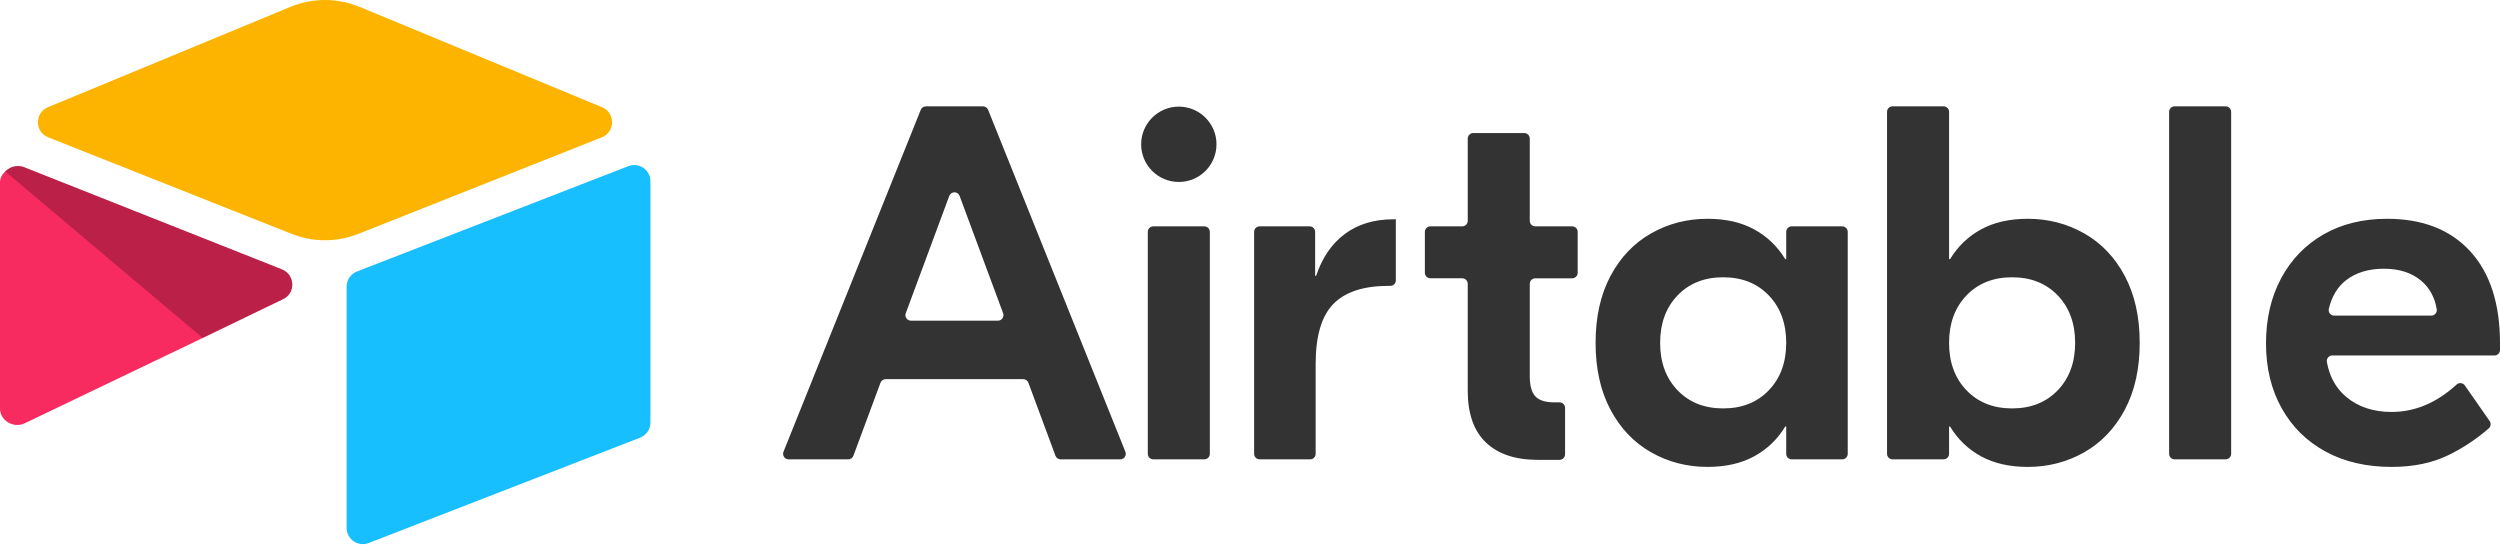
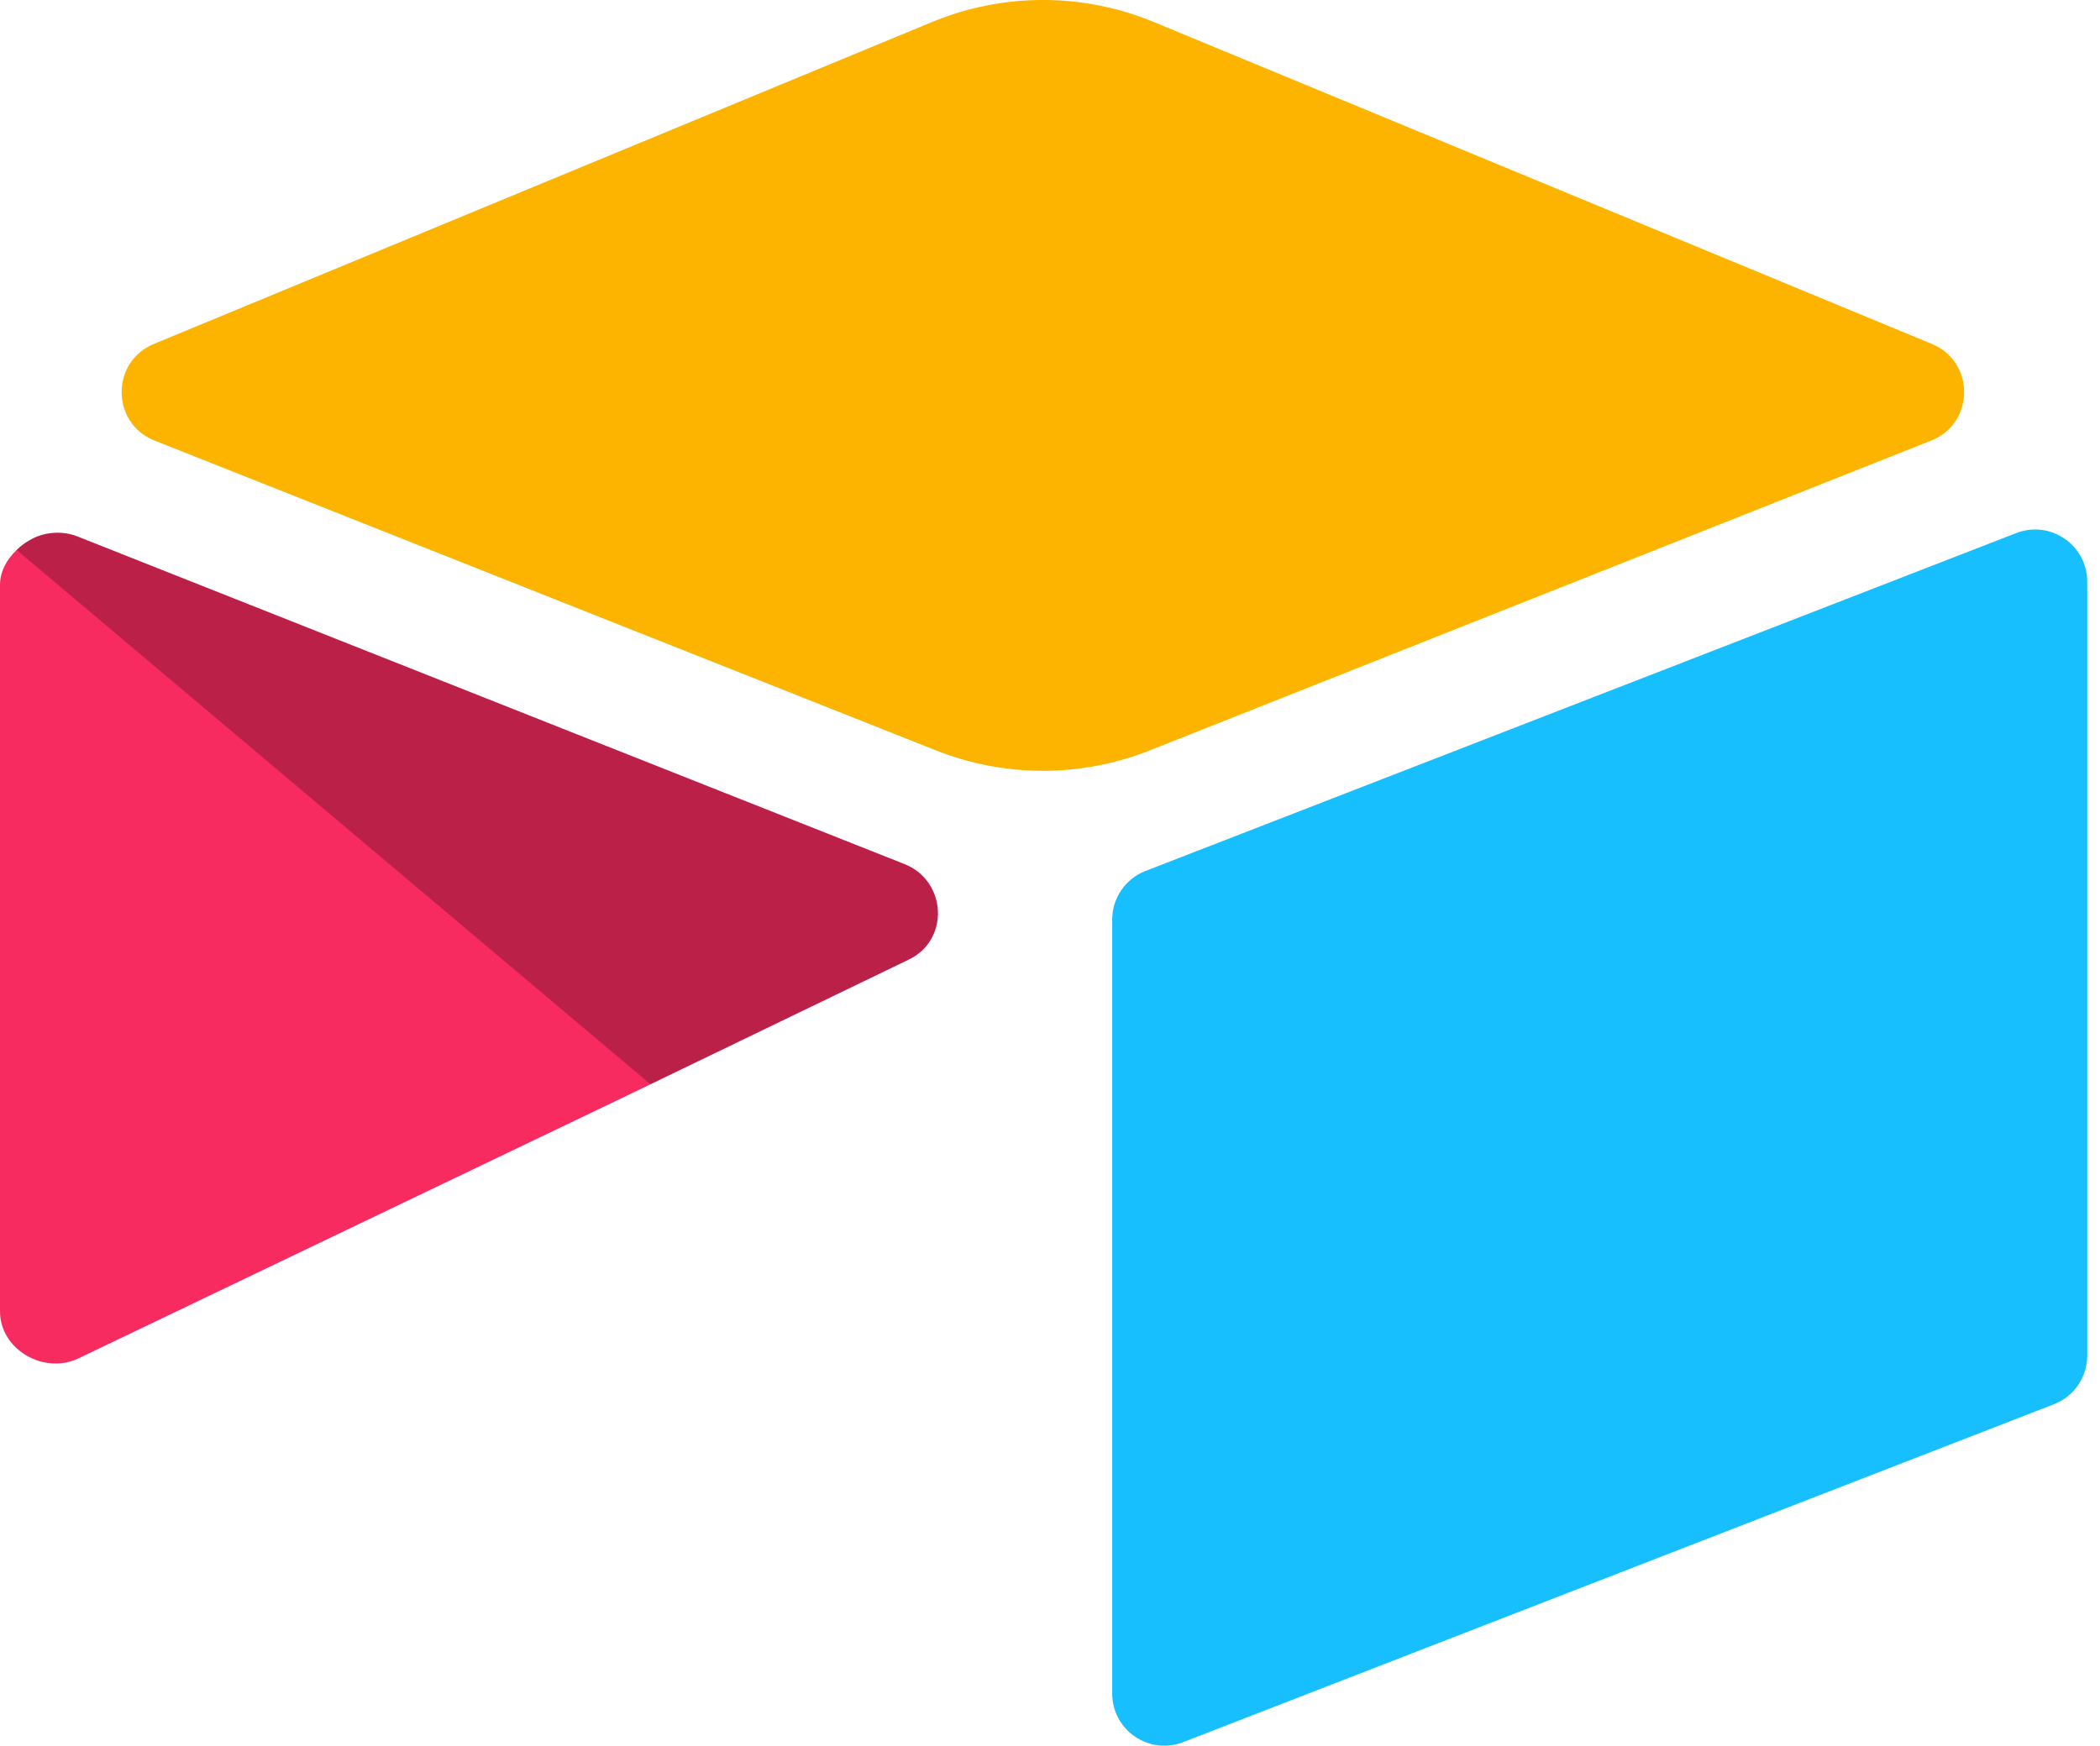
- <svg xmlns="http://www.w3.org/2000/svg" width="163.2" height="35.52" viewBox="0 0 680 148" shape-rendering="geometricPrecision">
-   <path fill="#333" d="M272.85 85.198L261.013 53.29c-.483-1.305-2.329-1.305-2.813 0L246.365 85.2a1.5 1.5 0 0 0 1.407 2.021h23.671a1.5 1.5 0 0 0 1.406-2.022m5.469 17.934h-37.42a1.5 1.5 0 0 0-1.406.978l-7.367 19.854a1.5 1.5 0 0 1-1.406.978H214.5a1.5 1.5 0 0 1-1.392-2.058l37.341-93.022a1.5 1.5 0 0 1 1.393-.94h15.53c.612 0 1.163.372 1.392.94l37.34 93.021a1.5 1.5 0 0 1-1.392 2.06h-16.216a1.5 1.5 0 0 1-1.406-.979l-7.368-19.854a1.5 1.5 0 0 0-1.406-.978m35.387-41.564h13.872a1.5 1.5 0 0 1 1.5 1.5v60.374a1.5 1.5 0 0 1-1.5 1.5h-13.872a1.5 1.5 0 0 1-1.5-1.5V63.068a1.5 1.5 0 0 1 1.5-1.5m65.964 14.687a1.5 1.5 0 0 1-1.5 1.5h-.42c-6.859 0-11.89 1.646-15.09 4.938-3.202 3.292-4.8 8.734-4.8 16.324v24.426a1.5 1.5 0 0 1-1.5 1.5h-13.736a1.5 1.5 0 0 1-1.5-1.5V63.068a1.5 1.5 0 0 1 1.5-1.5h13.598a1.5 1.5 0 0 1 1.5 1.5V75.01h.275c1.646-4.938 4.252-8.731 7.82-11.385 3.565-2.651 7.955-3.978 13.167-3.978h.686v16.607zm37.93-.558a1.5 1.5 0 0 0-1.5 1.5v25.112c0 2.561.5 4.39 1.508 5.487 1.005 1.097 2.743 1.646 5.212 1.646h1.381a1.5 1.5 0 0 1 1.5 1.5v12.637a1.5 1.5 0 0 1-1.5 1.5h-5.908c-6.127 0-10.836-1.577-14.128-4.732-3.293-3.155-4.939-7.84-4.939-14.06v-29.09a1.5 1.5 0 0 0-1.5-1.5h-8.659a1.5 1.5 0 0 1-1.5-1.5V63.068a1.5 1.5 0 0 1 1.5-1.5h8.66a1.5 1.5 0 0 0 1.5-1.5V37.691a1.5 1.5 0 0 1 1.5-1.5h13.872a1.5 1.5 0 0 1 1.5 1.5v22.377a1.5 1.5 0 0 0 1.5 1.5h10.031a1.5 1.5 0 0 1 1.5 1.5v11.13a1.5 1.5 0 0 1-1.5 1.5h-10.03zm63.521 30.453c3.155-3.292 4.732-7.59 4.732-12.895 0-5.302-1.577-9.602-4.732-12.894-3.155-3.292-7.294-4.938-12.415-4.938-5.122 0-9.258 1.646-12.414 4.938-3.154 3.292-4.732 7.592-4.732 12.894 0 5.305 1.578 9.603 4.732 12.895 3.156 3.292 7.292 4.938 12.414 4.938 5.121 0 9.26-1.646 12.415-4.938m-32.03 16.872c-4.664-2.651-8.346-6.516-11.042-11.591-2.699-5.075-4.047-11.133-4.047-18.176 0-7.04 1.348-13.1 4.047-18.175 2.696-5.075 6.378-8.937 11.042-11.591 4.664-2.652 9.784-3.978 15.363-3.978 4.938 0 9.167.96 12.69 2.88 3.518 1.92 6.33 4.619 8.435 8.094h.274v-7.417a1.5 1.5 0 0 1 1.5-1.5h13.735a1.5 1.5 0 0 1 1.5 1.5v60.374a1.5 1.5 0 0 1-1.5 1.5H487.35a1.5 1.5 0 0 1-1.5-1.5v-7.416h-.274c-2.105 3.477-4.917 6.173-8.436 8.093-3.522 1.92-7.75 2.88-12.689 2.88-5.579 0-10.699-1.326-15.363-3.977m110.62-16.872c3.155-3.292 4.732-7.59 4.732-12.895 0-5.302-1.577-9.602-4.732-12.894-3.154-3.292-7.293-4.938-12.414-4.938-5.122 0-9.259 1.646-12.414 4.938-3.154 3.292-4.733 7.592-4.733 12.894 0 5.305 1.579 9.603 4.733 12.895 3.155 3.292 7.292 4.938 12.414 4.938 5.121 0 9.26-1.646 12.414-4.938m-20.85 17.969c-3.521-1.92-6.334-4.616-8.436-8.093h-.275v7.416a1.5 1.5 0 0 1-1.5 1.5h-13.872a1.5 1.5 0 0 1-1.5-1.5V30.42a1.5 1.5 0 0 1 1.5-1.5h13.872a1.5 1.5 0 0 1 1.5 1.5v40.064h.275c2.102-3.475 4.915-6.173 8.436-8.093 3.52-1.921 7.75-2.881 12.689-2.881 5.577 0 10.699 1.326 15.363 3.978 4.664 2.654 8.344 6.516 11.042 11.59C580.649 80.156 582 86.216 582 93.256c0 7.043-1.351 13.1-4.047 18.176-2.698 5.075-6.378 8.94-11.042 11.59-4.664 2.652-9.786 3.979-15.363 3.979-4.939 0-9.169-.96-12.689-2.881m66.513.823H591.5a1.5 1.5 0 0 1-1.5-1.5v-93.02a1.5 1.5 0 0 1 1.5-1.5h13.872a1.5 1.5 0 0 1 1.5 1.5v93.02a1.5 1.5 0 0 1-1.5 1.5m32.722-48.696c-2.3 1.794-3.853 4.384-4.657 7.772-.221.934.508 1.83 1.468 1.83h26.4c.916 0 1.636-.82 1.488-1.724-.528-3.205-1.902-5.76-4.123-7.672-2.606-2.24-6.014-3.36-10.22-3.36-4.207 0-7.66 1.051-10.356 3.154m33.813-7.888c5.395 5.9 8.093 14.245 8.093 25.034v1.792a1.5 1.5 0 0 1-1.5 1.5h-44.104a1.51 1.51 0 0 0-1.485 1.766c.705 4.008 2.478 7.192 5.32 9.551 3.245 2.7 7.339 4.047 12.277 4.047 6.375 0 12.276-2.488 17.702-7.465.663-.608 1.714-.479 2.228.26l6.744 9.68a1.5 1.5 0 0 1-.23 1.982 49.67 49.67 0 0 1-10.944 7.271c-4.39 2.148-9.557 3.224-15.5 3.224-6.858 0-12.85-1.396-17.97-4.184-5.123-2.788-9.1-6.72-11.933-11.797-2.836-5.075-4.253-10.95-4.253-17.627 0-6.674 1.372-12.572 4.115-17.695 2.743-5.12 6.584-9.098 11.523-11.934 4.938-2.833 10.699-4.252 17.284-4.252 9.69 0 17.236 2.95 22.633 8.847m-341.02-29.11c0 5.658-4.587 10.245-10.246 10.245-5.66 0-10.247-4.587-10.247-10.246 0-5.659 4.588-10.246 10.247-10.246s10.246 4.587 10.246 10.246" />
+ <svg xmlns="http://www.w3.org/2000/svg" width="178" height="148" viewBox="0 0 178 148" shape-rendering="geometricPrecision">
  <path fill="#FCB400" d="M79 1.867L13.04 29.16c-3.668 1.518-3.63 6.729.061 8.192l66.235 26.266a24.575 24.575 0 0 0 18.12 0l66.236-26.267c3.69-1.462 3.73-6.672.06-8.19L97.794 1.866a24.578 24.578 0 0 0-18.795 0" />
  <path fill="#18BFFF" d="M94.273 77.96v65.617c0 3.12 3.147 5.258 6.048 4.108l73.806-28.648a4.418 4.418 0 0 0 2.79-4.108V49.313c0-3.121-3.147-5.258-6.048-4.108L97.063 73.853a4.42 4.42 0 0 0-2.79 4.108" />
  <path fill="#F82B60" d="M77.038 81.346L55.134 91.922l-2.224 1.075-46.238 22.155C3.742 116.566 0 114.43 0 111.174V49.588c0-1.178.604-2.195 1.414-2.96a5.024 5.024 0 0 1 1.12-.84c1.104-.663 2.68-.84 4.02-.31L76.67 73.26c3.564 1.414 3.844 6.408.368 8.087" />
  <path fill="rgba(0, 0, 0, 0.25)" d="M77.038 81.346L55.134 91.922 1.414 46.627a5.024 5.024 0 0 1 1.12-.839c1.104-.663 2.68-.84 4.02-.31L76.67 73.26c3.564 1.414 3.844 6.408.368 8.087" />
</svg>
